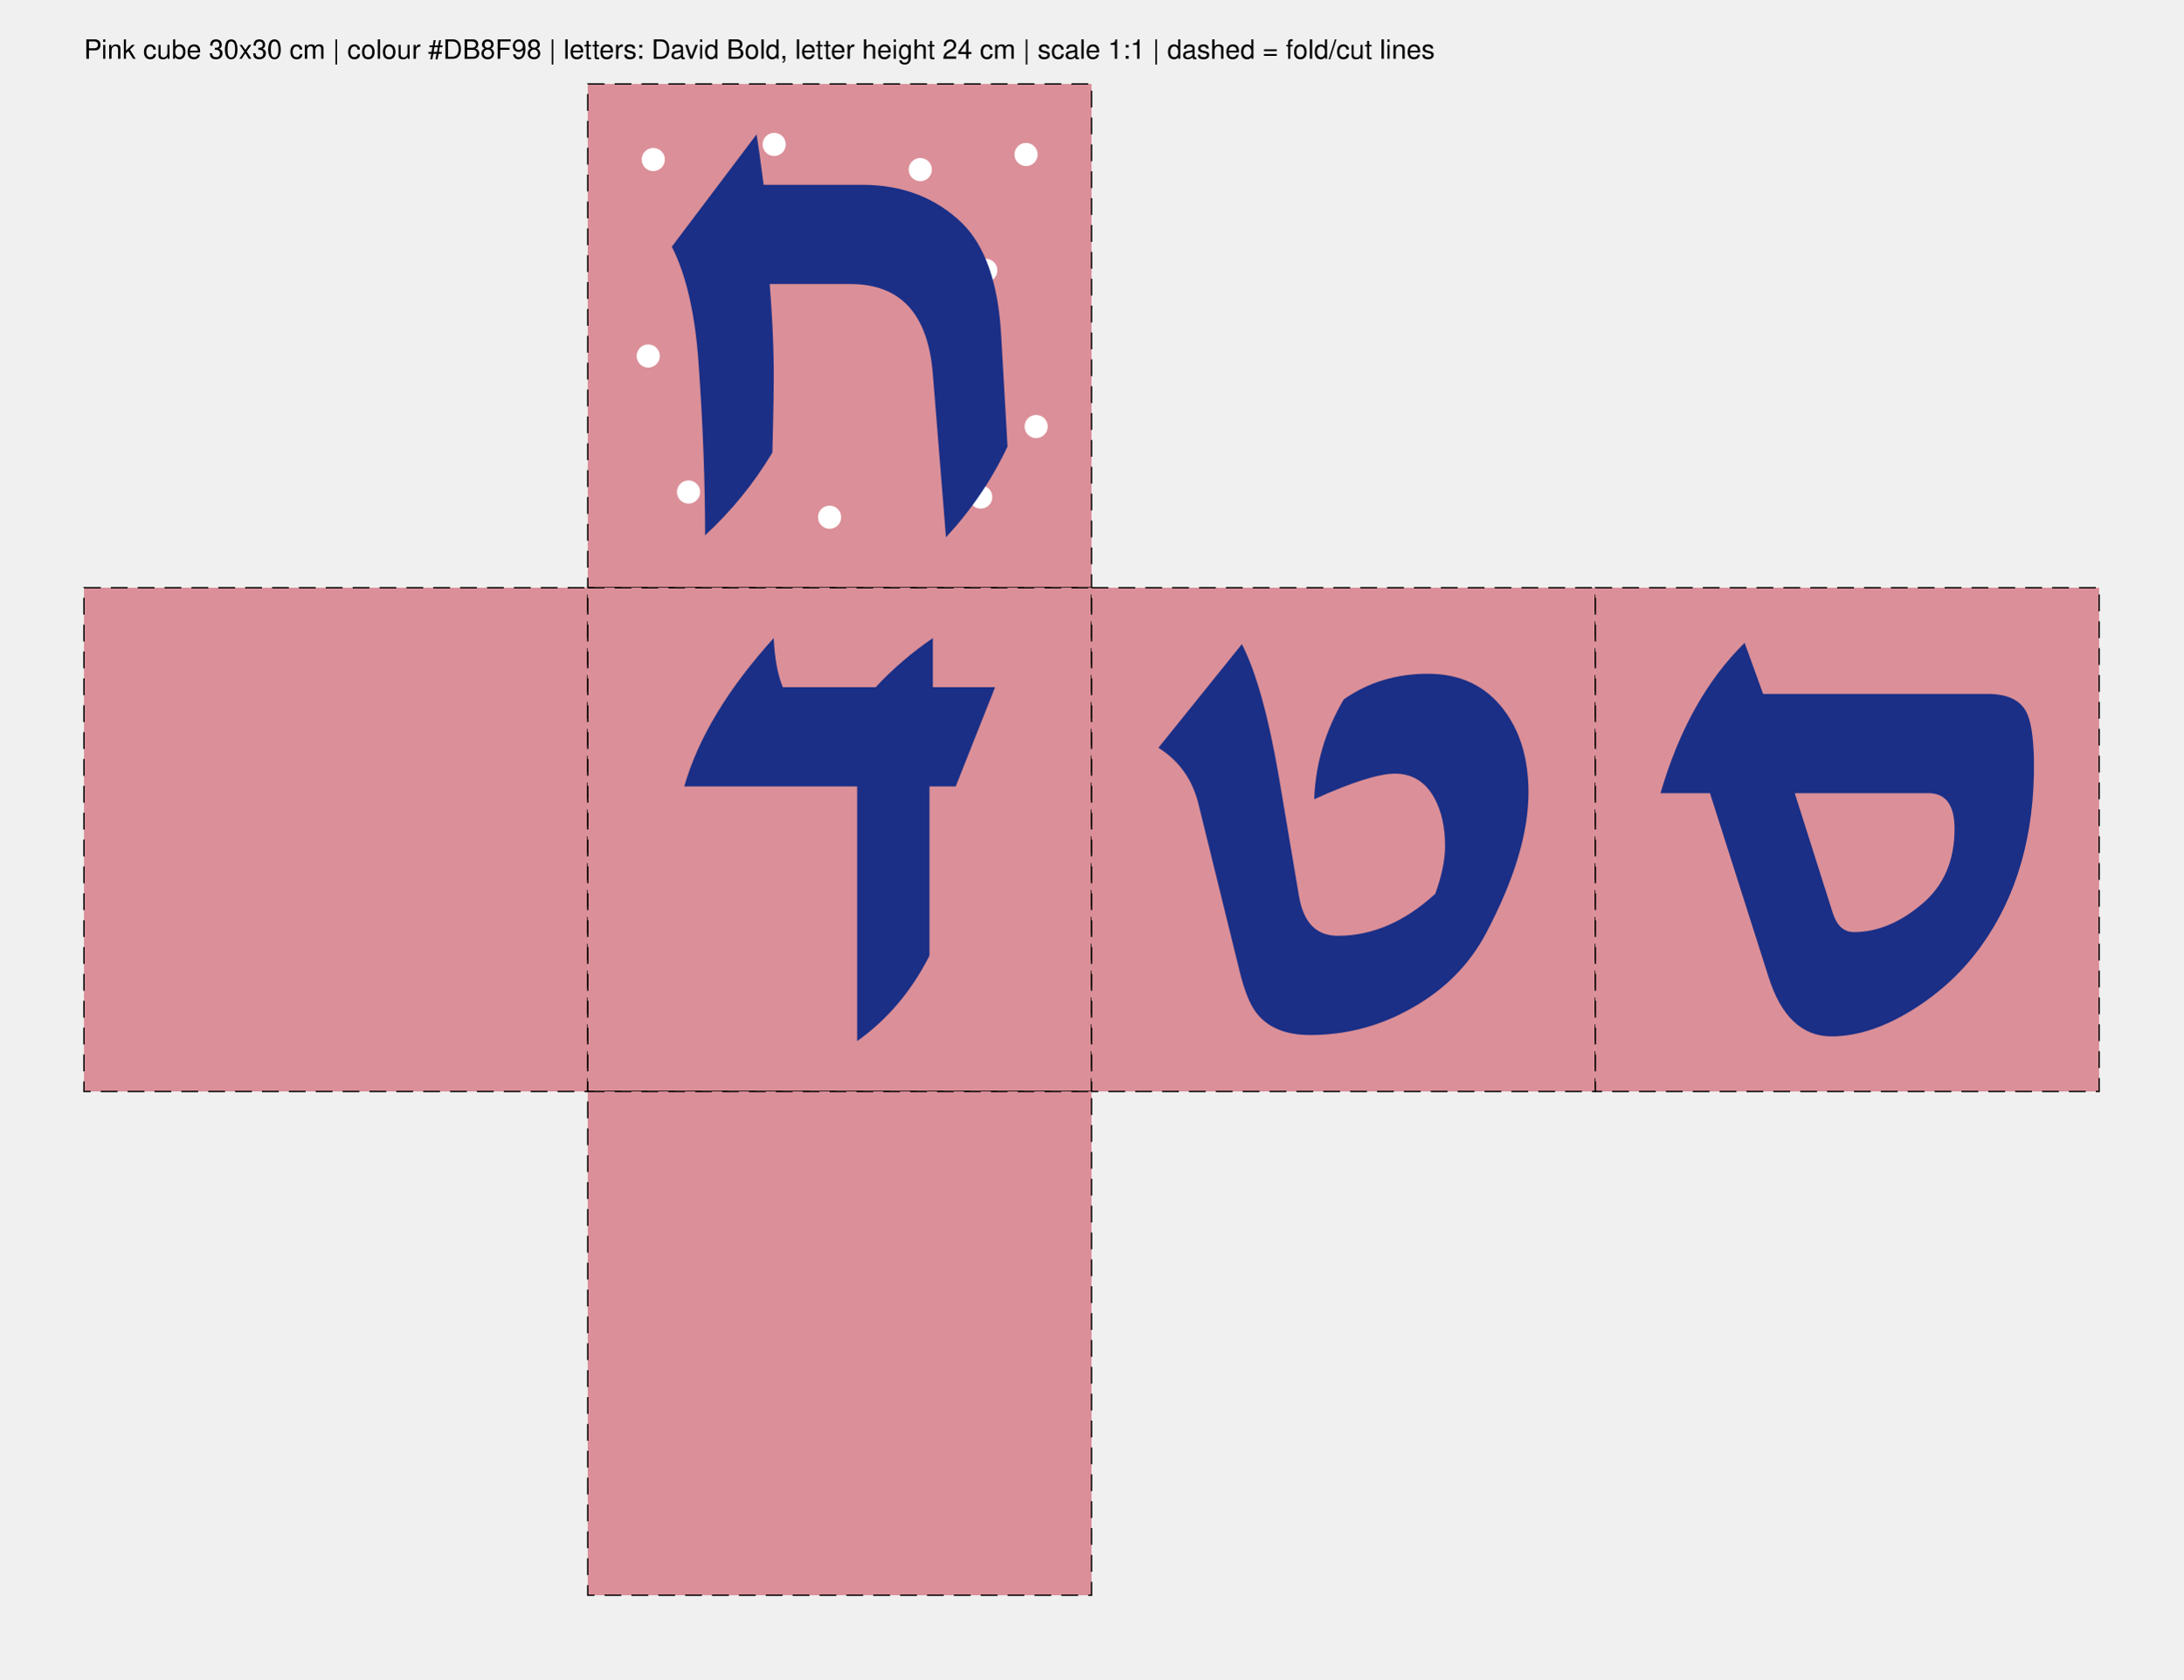
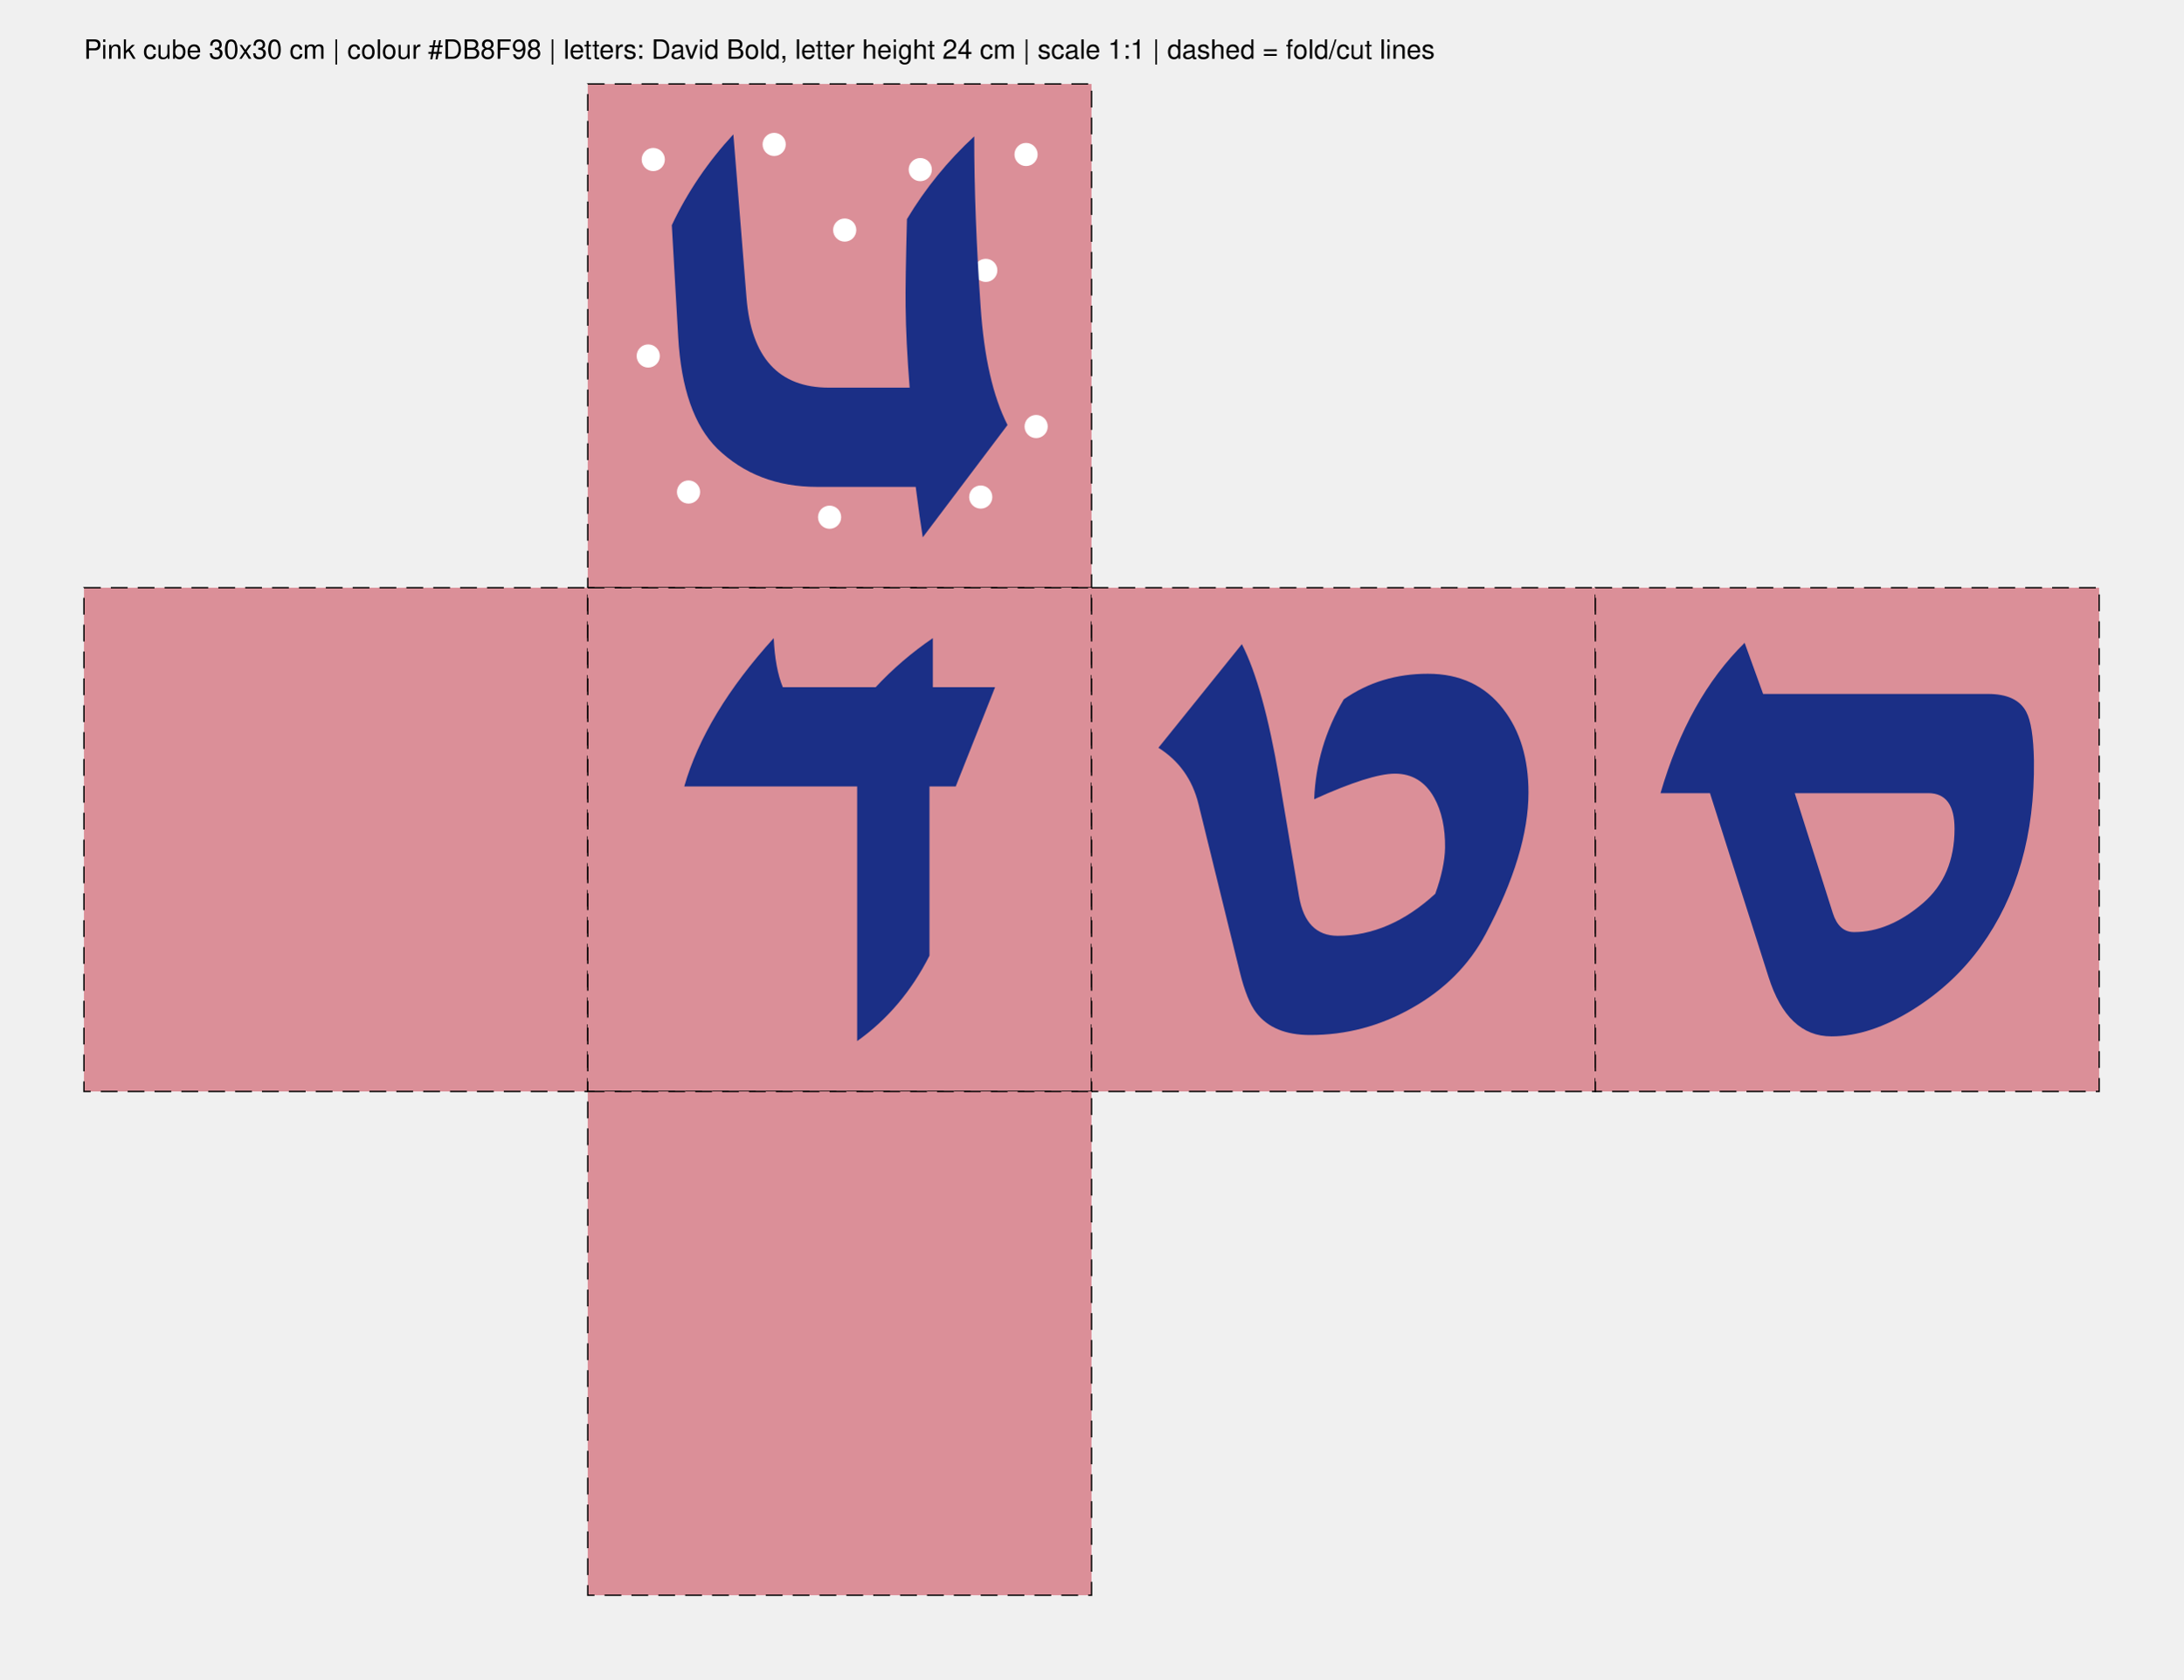
<svg xmlns="http://www.w3.org/2000/svg" width="130cm" height="100cm" viewBox="0 0 130 100">
  <rect x="35" y="5" width="30" height="30" fill="#db8f98" stroke="#000" stroke-width="0.08" stroke-dasharray="1 0.6" />
  <circle cx="38.90" cy="9.50" r="0.69" fill="#fff" />
  <circle cx="46.10" cy="8.60" r="0.69" fill="#fff" />
  <circle cx="54.80" cy="10.10" r="0.69" fill="#fff" />
  <circle cx="61.10" cy="9.20" r="0.69" fill="#fff" />
  <circle cx="41.60" cy="15.20" r="0.69" fill="#fff" />
  <circle cx="50.30" cy="13.70" r="0.69" fill="#fff" />
  <circle cx="58.70" cy="16.10" r="0.69" fill="#fff" />
  <circle cx="38.60" cy="21.20" r="0.69" fill="#fff" />
  <circle cx="44.90" cy="23.30" r="0.69" fill="#fff" />
  <circle cx="56.90" cy="22.70" r="0.69" fill="#fff" />
  <circle cx="61.70" cy="25.40" r="0.69" fill="#fff" />
  <circle cx="41.00" cy="29.30" r="0.69" fill="#fff" />
  <circle cx="49.40" cy="30.80" r="0.69" fill="#fff" />
  <circle cx="58.40" cy="29.60" r="0.69" fill="#fff" />
-   <path d="M1053 213Q983 65 870 -57L831 428Q810 696 586 696H346Q357 558 358 453Q359 384 354 195Q272 58 154 -51Q154 185 135 455Q120 680 55 807L307 1141Q315 1092 328 991H621Q800 991 918 877Q1021 775 1034 545Z" fill="#1b2f86" transform="translate(50.000 20.000) rotate(0) scale(0.020033 -0.020033) translate(-554.00 -542.00)" />
+   <path d="M1053 213Q983 65 870 -57L831 428Q810 696 586 696H346Q357 558 358 453Q359 384 354 195Q272 58 154 -51Q154 185 135 455Q120 680 55 807L307 1141Q315 1092 328 991H621Q800 991 918 877Q1021 775 1034 545Z" fill="#1b2f86" transform="translate(50.000 20.000) rotate(180) scale(0.020033 -0.020033) translate(-554.00 -542.00)" />
  <rect x="5" y="35" width="30" height="30" fill="#db8f98" stroke="#000" stroke-width="0.08" stroke-dasharray="1 0.6" />
  <rect x="35" y="35" width="30" height="30" fill="#db8f98" stroke="#000" stroke-width="0.08" stroke-dasharray="1 0.6" />
  <path d="M969 991 852 696H774V193Q694 35 559 -61V696H45Q107 912 311 1137Q315 1047 338 991H614Q689 1072 784 1137V991Z" fill="#1b2f86" transform="translate(50.000 50.000) rotate(0) scale(0.020033 -0.020033) translate(-507.00 -538.00)" />
  <rect x="65" y="35" width="30" height="30" fill="#db8f98" stroke="#000" stroke-width="0.08" stroke-dasharray="1 0.6" />
  <path d="M1147 696Q1147 515 1020 276Q946 137 800 55Q659 -25 498 -25Q389 -25 338 41Q310 77 289 162L166 662Q139 771 47 829L295 1137Q359 1013 406 737L465 387Q485 270 580 270Q734 270 870 395Q898 473 899 532Q900 620 867 680Q827 752 750 752Q678 752 510 676Q516 834 598 973Q707 1049 848 1049Q991 1049 1072 944Q1147 847 1147 696Z" fill="#1b2f86" transform="translate(80.000 50.000) rotate(0) scale(0.020033 -0.020033) translate(-597.00 -556.00)" />
  <rect x="95" y="35" width="30" height="30" fill="#db8f98" stroke="#000" stroke-width="0.08" stroke-dasharray="1 0.6" />
  <path d="M1141 793Q1145 464 983 240Q903 129 782 53Q654 -27 539 -27Q408 -27 352 150L178 696H31Q113 978 281 1143L336 991H1004Q1090 991 1118 938Q1139 899 1141 793ZM905 590Q905 696 827 696H430L543 340Q561 283 606 283Q711 283 811 369Q905 450 905 590Z" fill="#1b2f86" transform="translate(110.000 50.000) rotate(0) scale(0.020033 -0.020033) translate(-586.05 -558.00)" />
  <rect x="35" y="65" width="30" height="30" fill="#db8f98" stroke="#000" stroke-width="0.08" stroke-dasharray="1 0.6" />
  <text x="5" y="3.5" font-size="1.6" font-family="Helvetica" fill="#000">Pink cube 30x30 cm | colour #DB8F98 | letters: David Bold, letter height 24 cm | scale 1:1 | dashed = fold/cut lines</text>
</svg>
